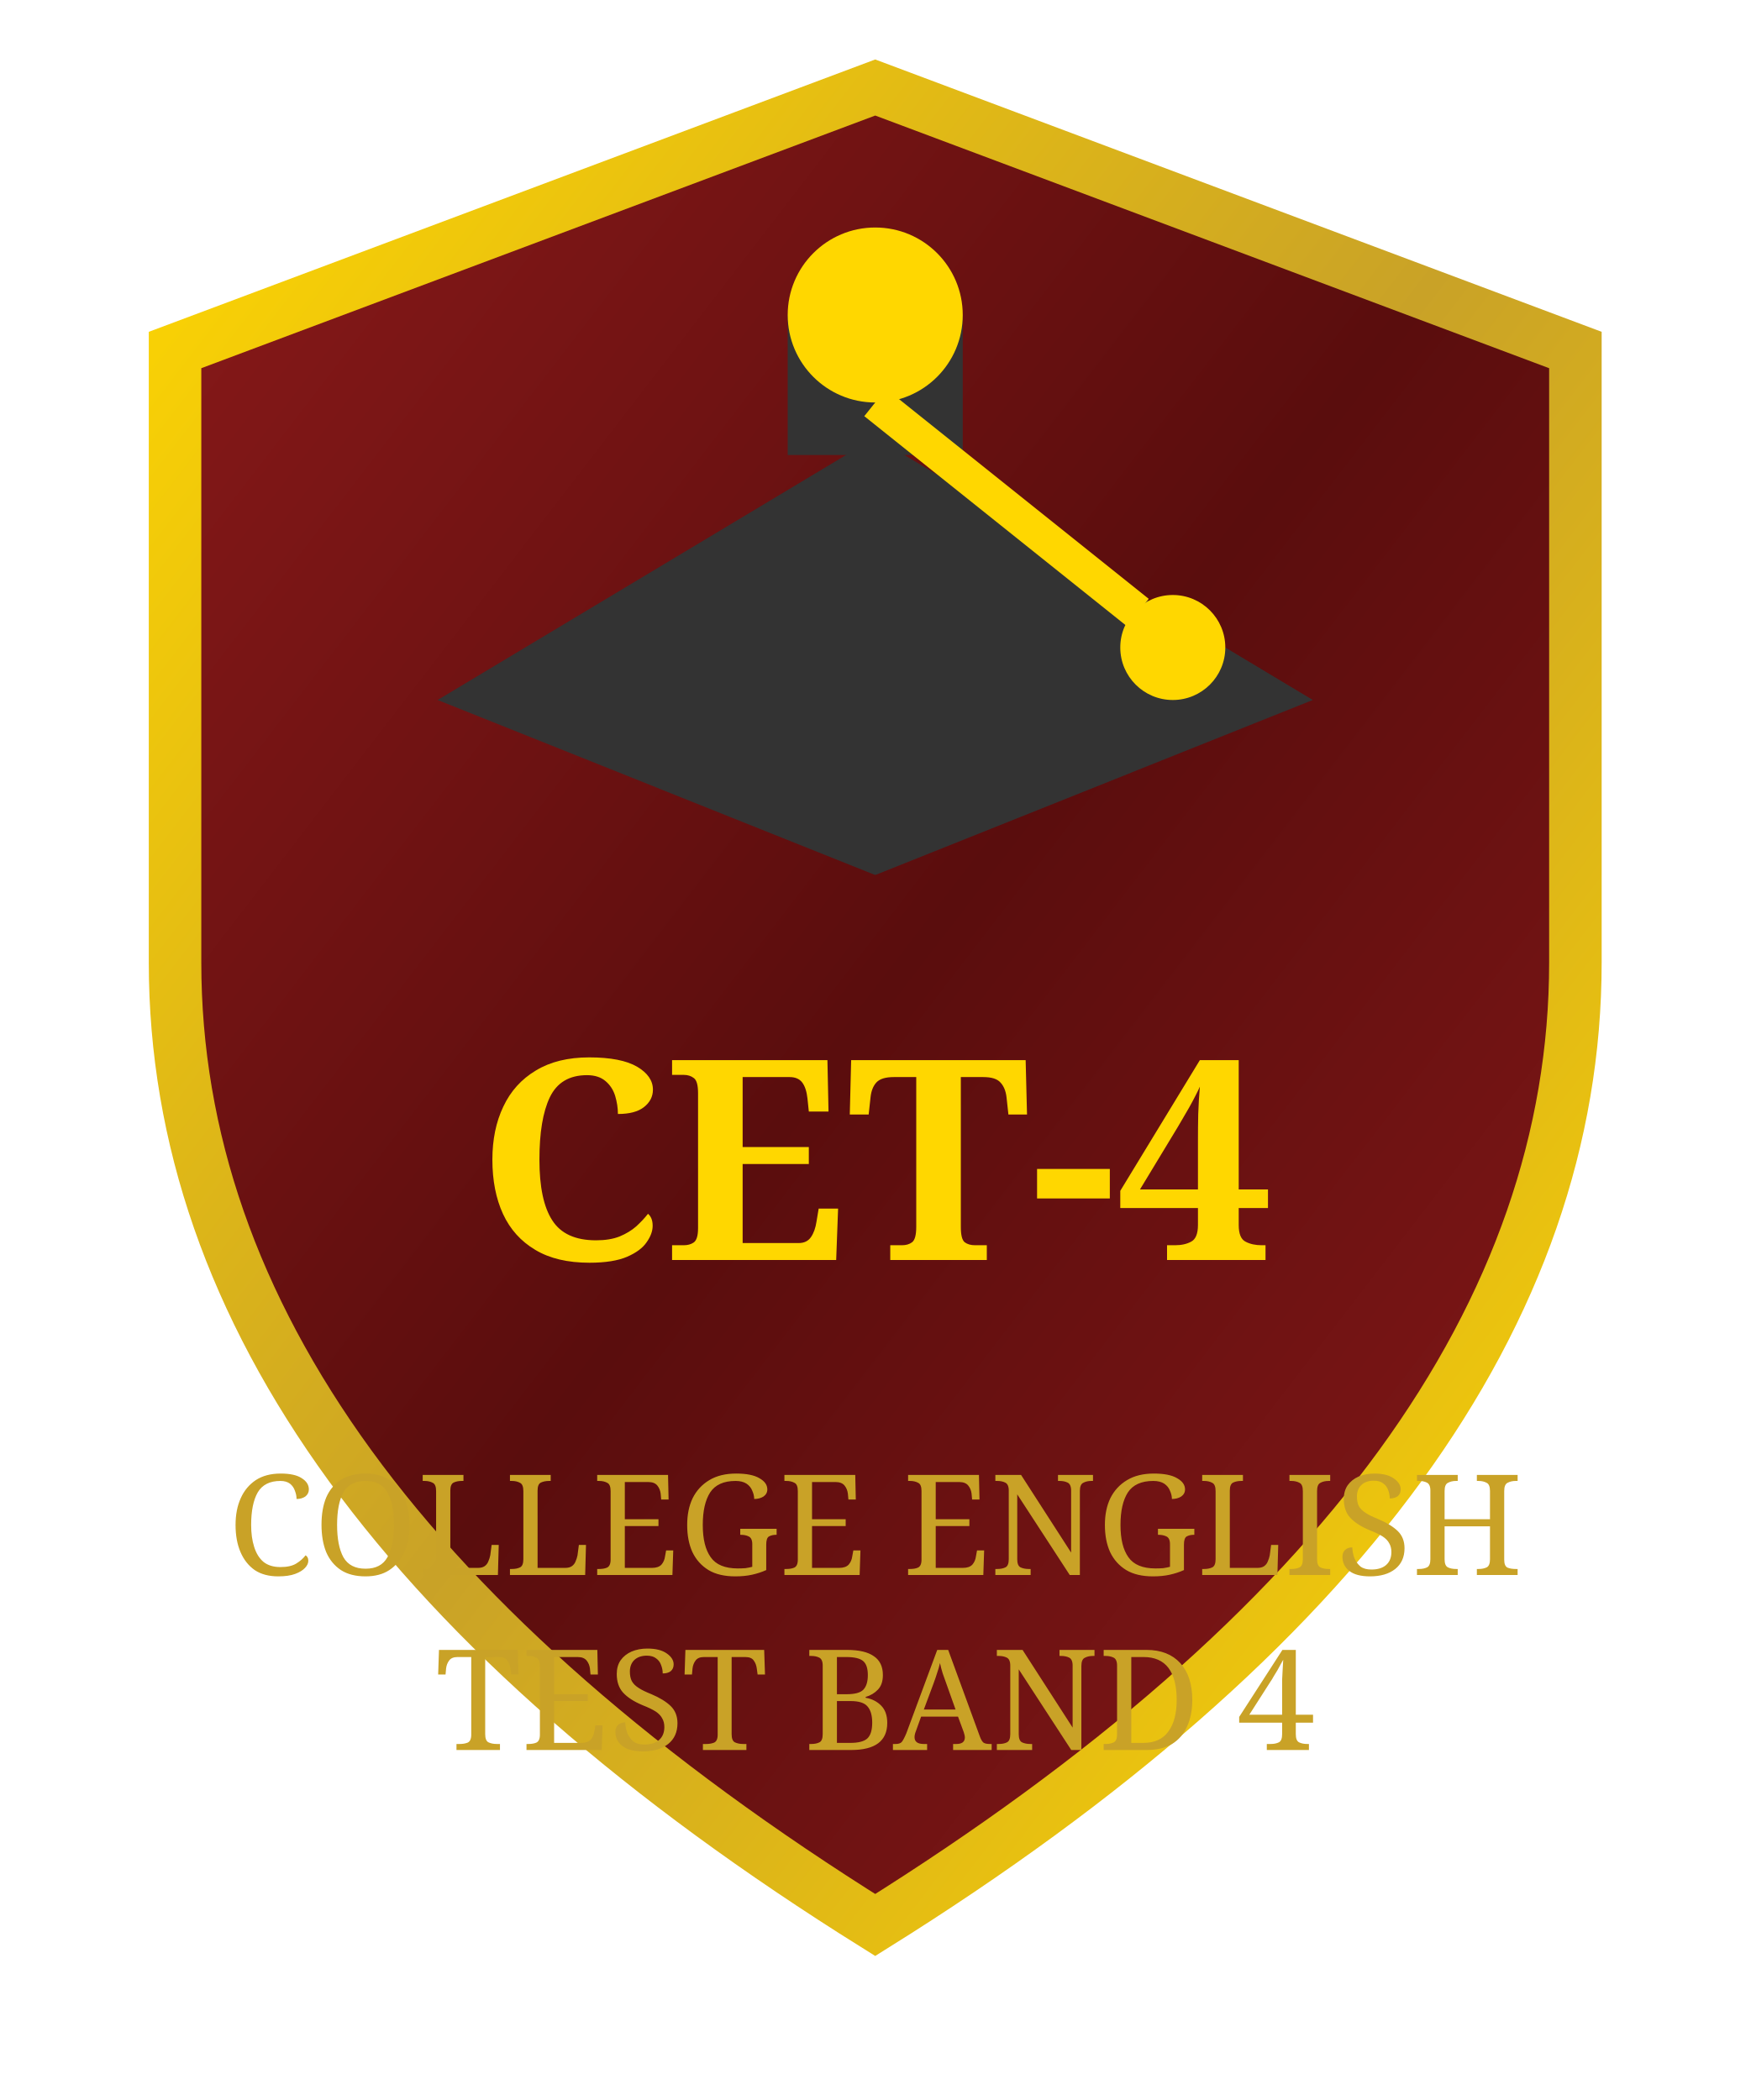
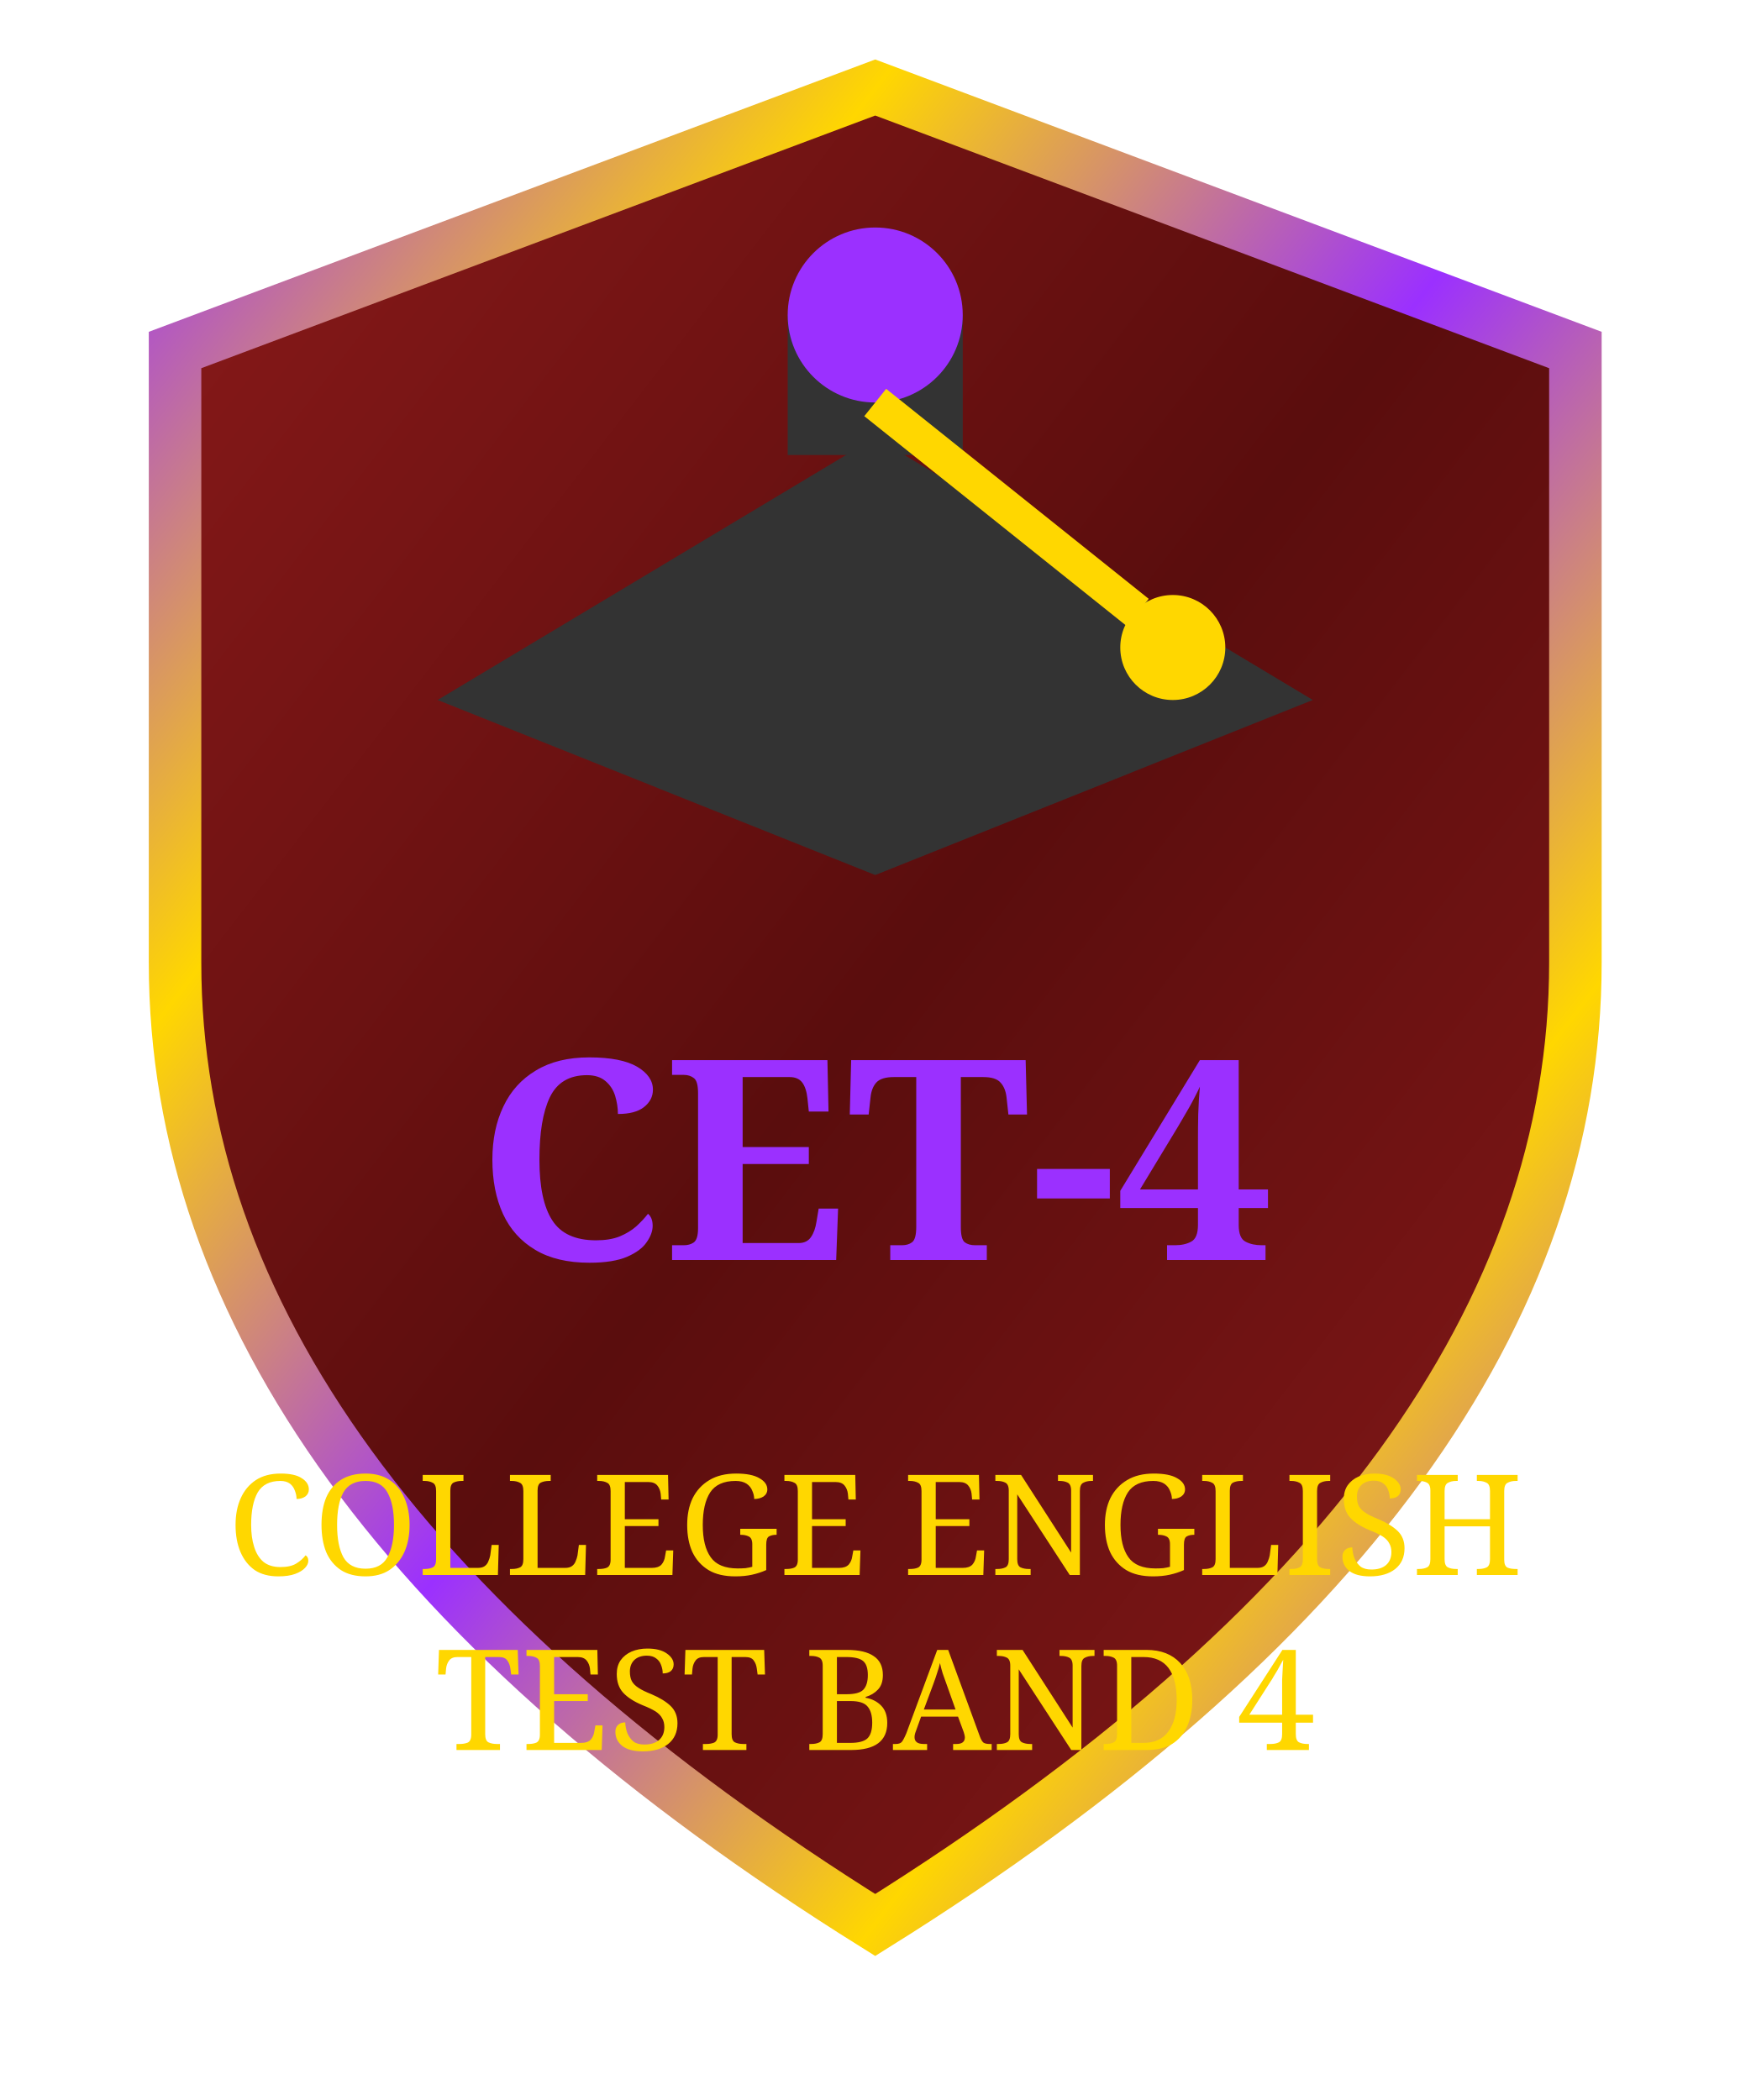
<svg xmlns="http://www.w3.org/2000/svg" viewBox="0 0 100 120">
  <defs>
    <linearGradient id="cet4Shield" x1="0%" y1="0%" x2="100%" y2="100%">
      <stop offset="0%" style="stop-color:#8b1a1a" />
      <stop offset="50%" style="stop-color:#5a0d0d" />
      <stop offset="100%" style="stop-color:#8b1a1a" />
    </linearGradient>
    <linearGradient id="goldBorderCET4" x1="0%" y1="0%" x2="100%" y2="100%">
-       <stop offset="0%" style="stop-color:#ffd700" />
-       <stop offset="50%" style="stop-color:#c9a227" />
-       <stop offset="100%" style="stop-color:#ffd700" />
+       <stop offset="0%" style="stop-color:#9B30FF" />
+       <stop offset="25%" style="stop-color:#FFD700" />
+       <stop offset="50%" style="stop-color:#9B30FF" />
+       <stop offset="75%" style="stop-color:#FFD700" />
+       <stop offset="100%" style="stop-color:#9B30FF" />
    </linearGradient>
  </defs>
  <path d="M50 5 L90 20 L90 55 Q90 85 50 110 Q10 85 10 55 L10 20 Z" fill="url(#cet4Shield)" stroke="url(#goldBorderCET4)" stroke-width="3" />
  <polygon points="50,25 25,40 50,50 75,40" fill="#333" />
  <rect x="45" y="18" width="10" height="8" fill="#333" />
-   <circle cx="50" cy="18" r="5" fill="#ffd700" />
-   <line x1="50" y1="23" x2="65" y2="35" stroke="#ffd700" stroke-width="2" />
-   <circle cx="67" cy="37" r="3" fill="#ffd700" />
-   <text x="50" y="72" text-anchor="middle" font-family="Georgia, serif" font-size="16" fill="#ffd700" font-weight="bold">CET-4</text>
-   <text x="50" y="90" text-anchor="middle" font-family="Georgia, serif" font-size="8" fill="#c9a227">COLLEGE ENGLISH</text>
-   <text x="50" y="100" text-anchor="middle" font-family="Georgia, serif" font-size="8" fill="#c9a227">TEST BAND 4</text>
+   <circle cx="50" cy="18" r="5" fill="#9B30FF" />
+   <line x1="50" y1="23" x2="65" y2="35" stroke="#FFD700" stroke-width="2" />
+   <circle cx="67" cy="37" r="3" fill="#FFD700" />
+   <text x="50" y="72" text-anchor="middle" font-family="Georgia, serif" font-size="16" fill="#9B30FF" font-weight="bold">CET-4</text>
+   <text x="50" y="90" text-anchor="middle" font-family="Georgia, serif" font-size="8" fill="#FFD700">COLLEGE ENGLISH</text>
+   <text x="50" y="100" text-anchor="middle" font-family="Georgia, serif" font-size="8" fill="#FFD700">TEST BAND 4</text>
</svg>
